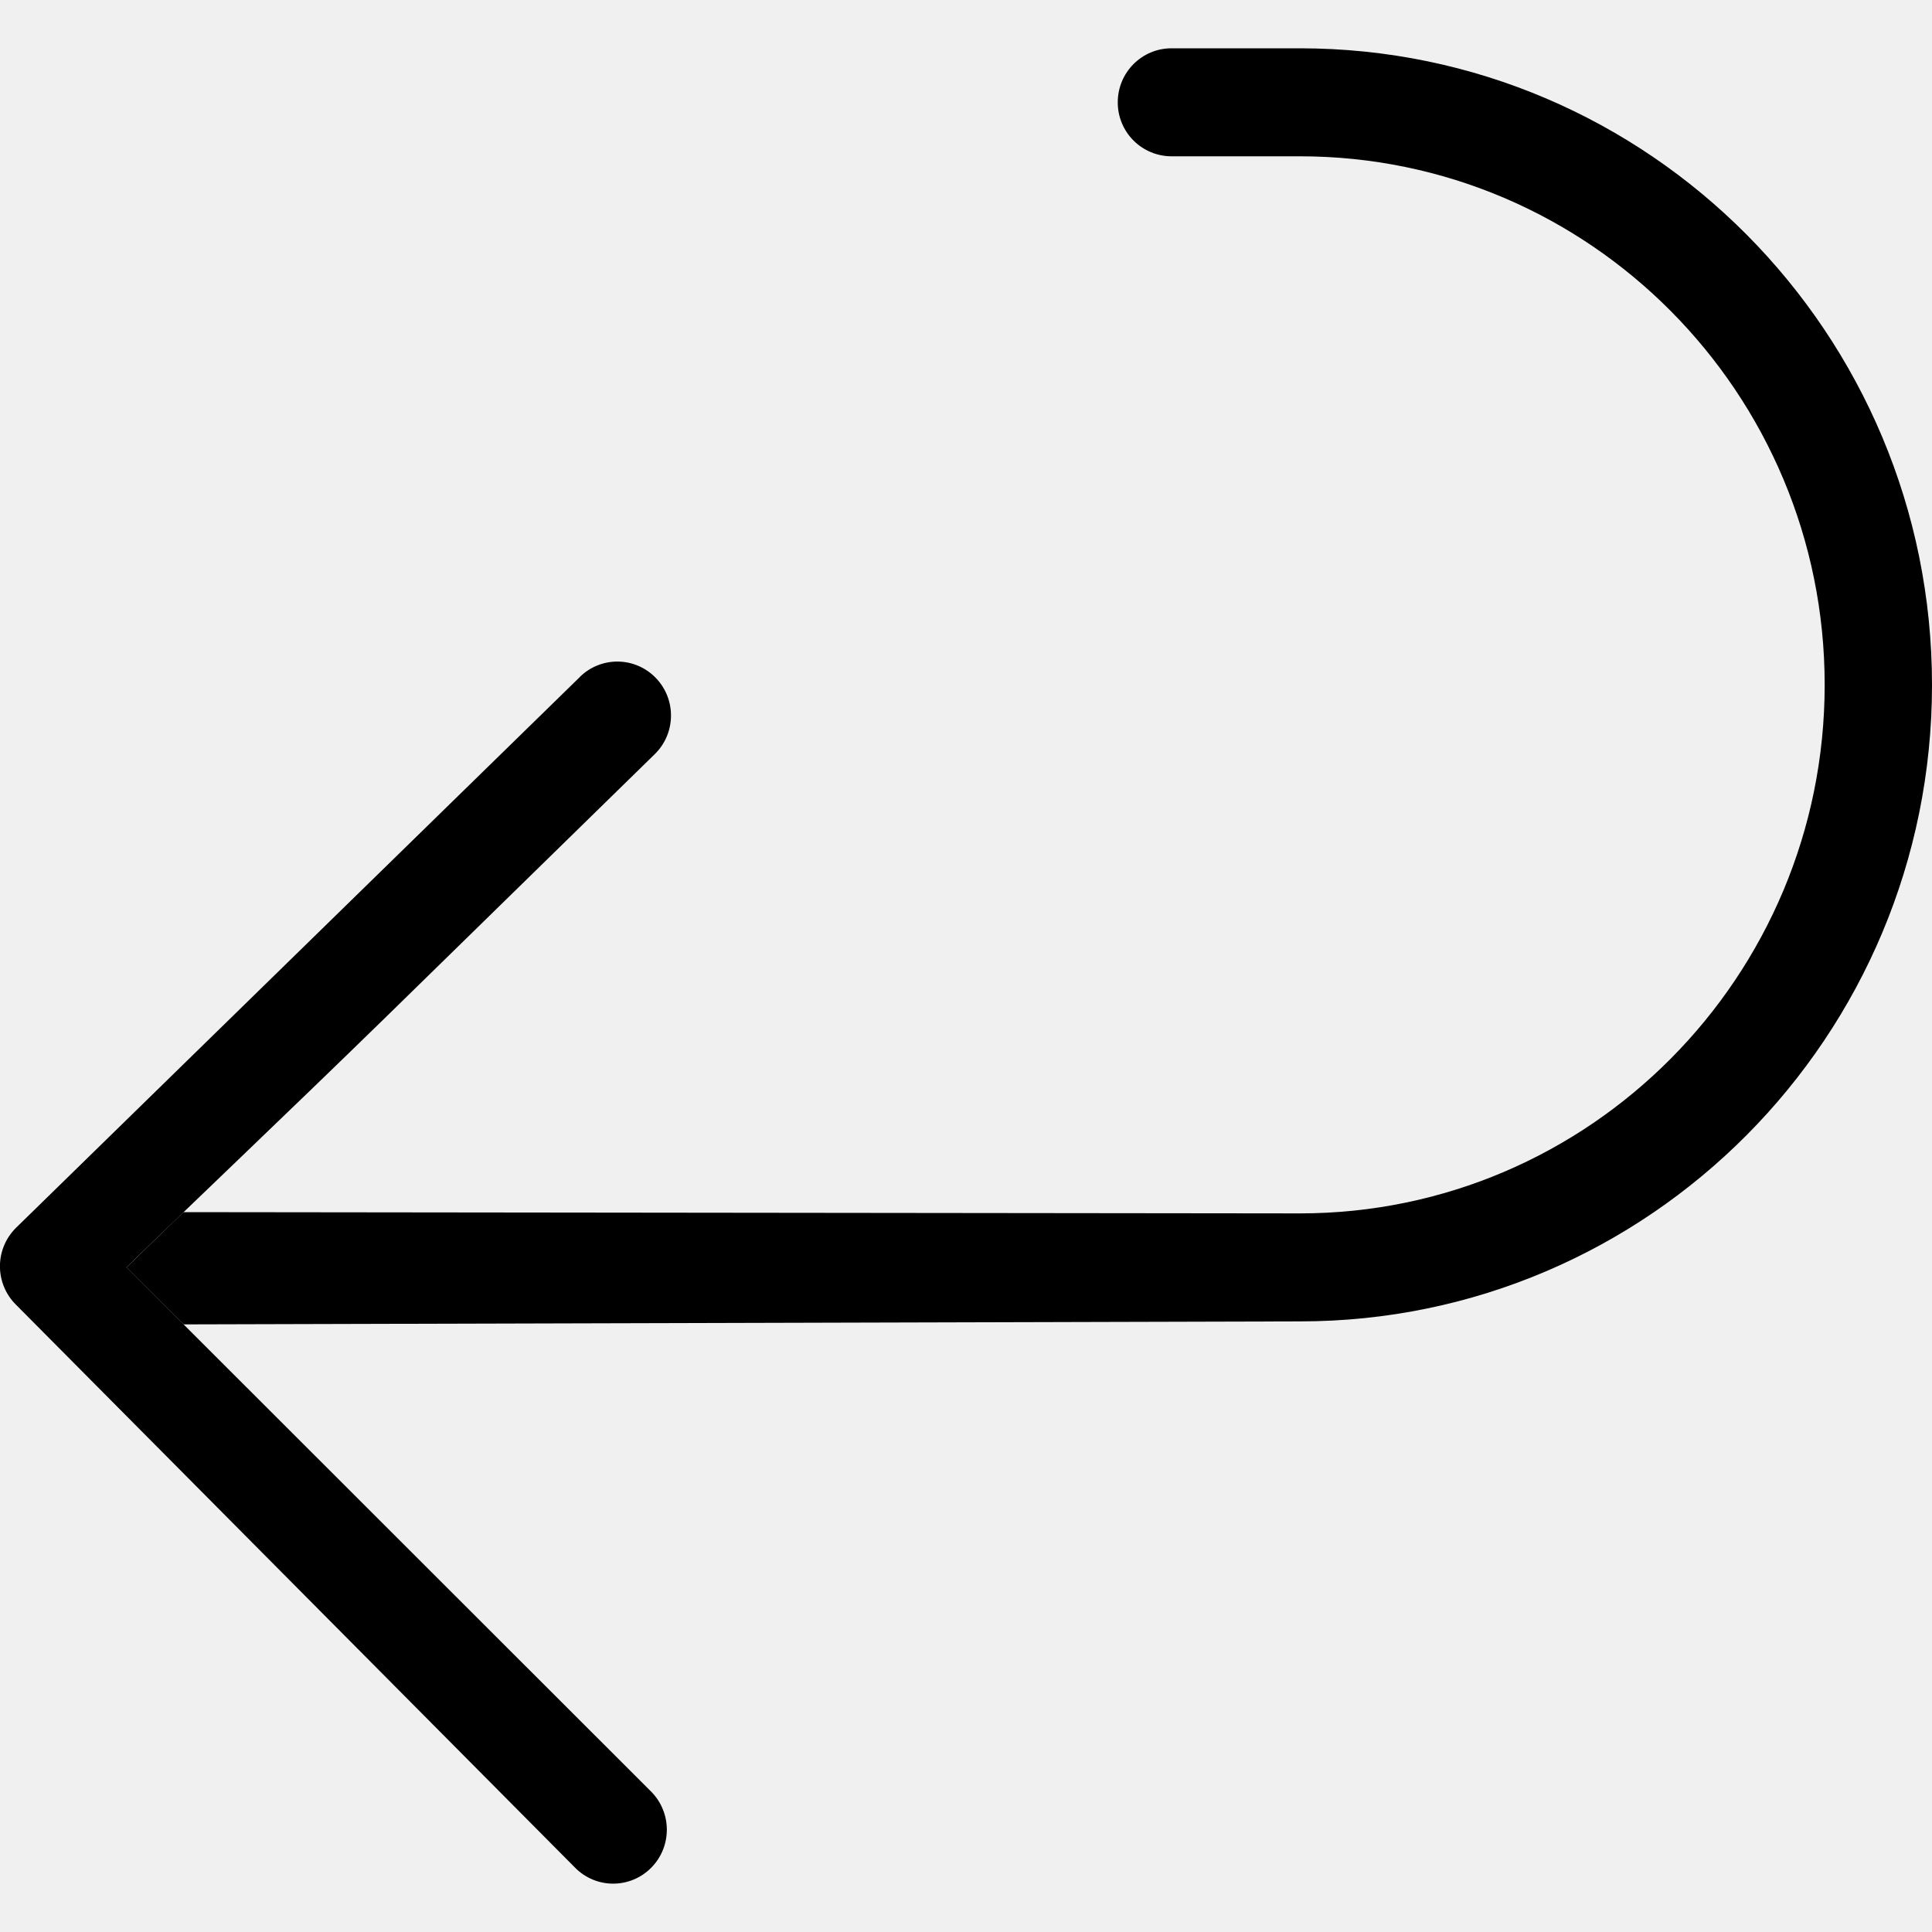
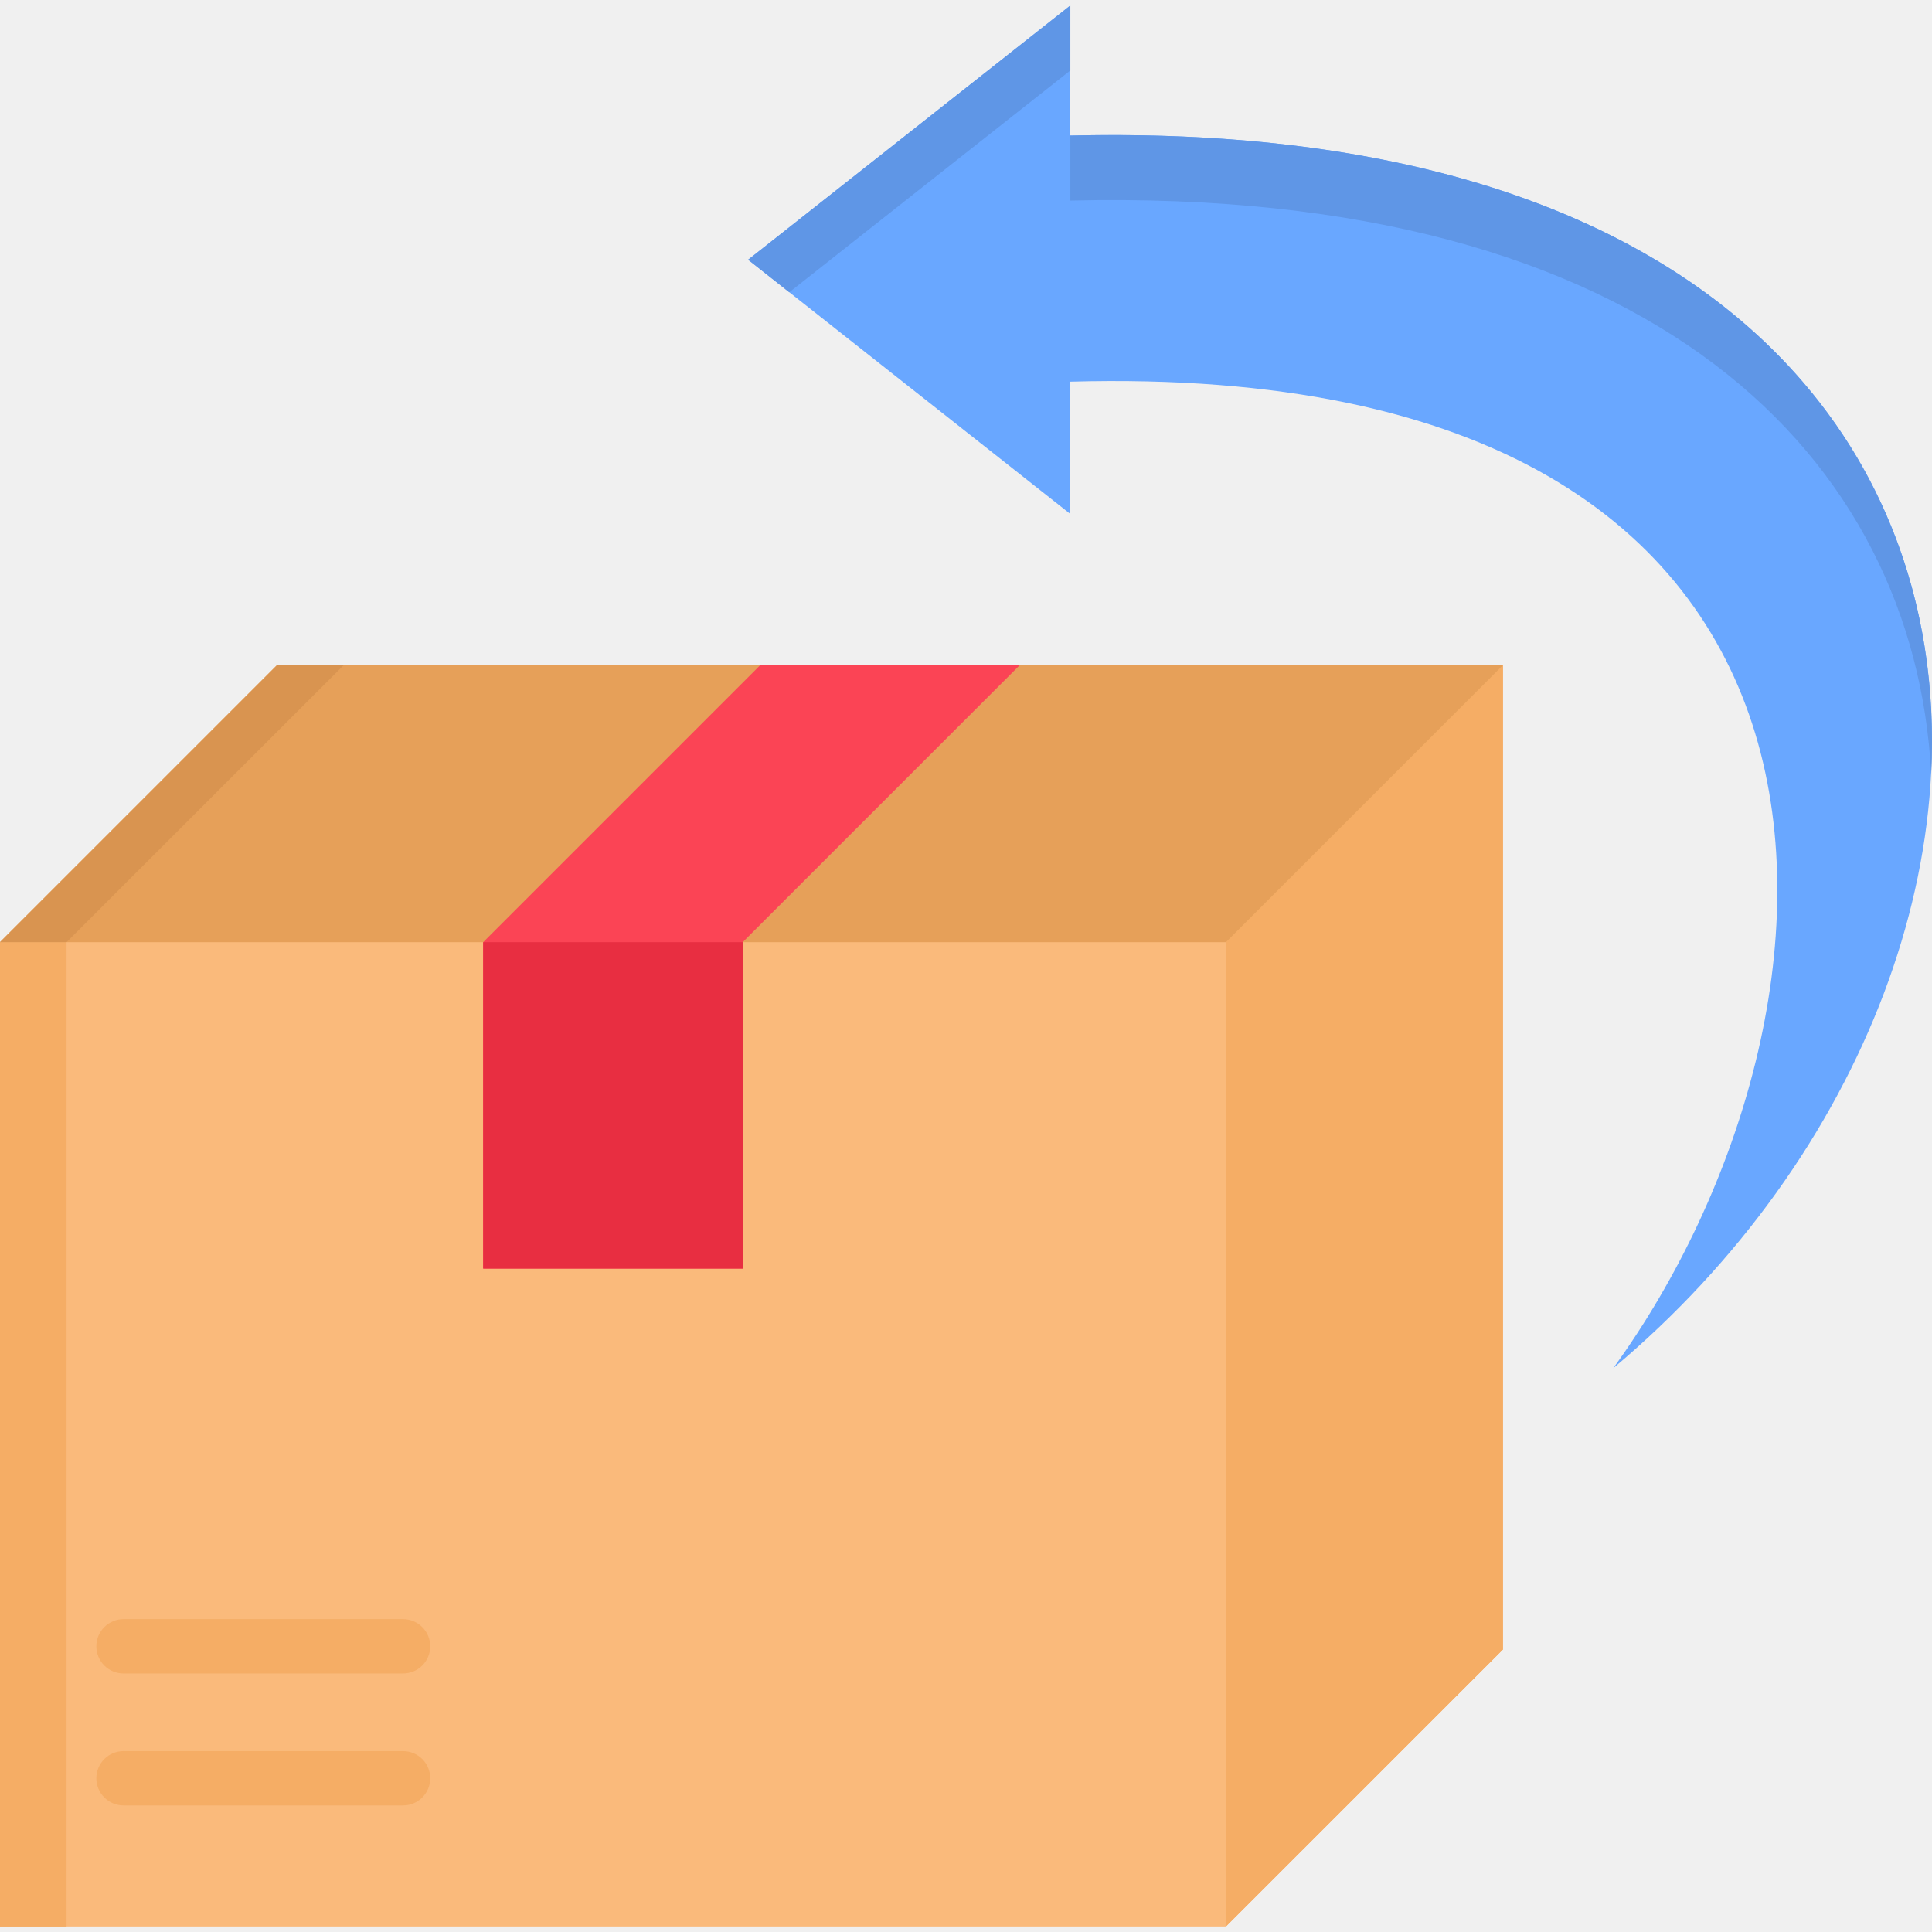
- <svg xmlns="http://www.w3.org/2000/svg" class="icon icon-accordion icon-return" viewBox="0 0 20 20">
-   <path d="M11.571 1.059c0-.309.249-.559.556-.559h1.33C17.07.5 20 3.453 20 7.09s-2.93 6.589-6.543 6.589L1.9 13.71l-.591-.59.59-.572 11.558.013c2.997 0 5.432-2.451 5.432-5.472 0-3.02-2.435-5.471-5.432-5.471h-1.33a.557.557 0 0 1-.556-.56" />
-   <path d="M6.003 7.007a.553.553 0 0 1 .786.011.56.56 0 0 1-.012.79zM1.31 13.12l5.43 5.426a.56.56 0 0 1 0 .79.553.553 0 0 1-.785 0L.162 13.503a.56.56 0 0 1 .007-.796l3.035-2.965 2.8-2.735.773.801-2.798 2.736c-1.025 1-2.108 2.027-2.67 2.576" />
+ <svg xmlns="http://www.w3.org/2000/svg" width="64" height="64" viewBox="0 0 64 64" fill="none">
+   <g clip-path="url(#clip0_5953_1583)">
+     <path fill-rule="evenodd" clip-rule="evenodd" d="M49.787 22.035V54.642L40.611 63.818H0V31.211L9.176 22.035H49.787Z" fill="#FABA7B" />
+     <path fill-rule="evenodd" clip-rule="evenodd" d="M40.611 63.818L49.788 54.642V22.035H41.784L40.611 23.208V63.818Z" fill="#F5AD65" />
+     <path fill-rule="evenodd" clip-rule="evenodd" d="M49.787 22.035L40.611 31.211H0L9.176 22.035H49.787Z" fill="#E6A059" />
+     <path fill-rule="evenodd" clip-rule="evenodd" d="M24.603 31.211V42.023H16.006V31.211L25.182 22.035H33.779L24.603 31.211Z" fill="#FB4455" />
+     <path fill-rule="evenodd" clip-rule="evenodd" d="M35.456 12.643C63.462 11.864 61.954 33.597 53.44 45.324C70.165 31.287 69.01 3.704 35.456 4.491V0.181L30.119 4.393L24.781 8.604L30.119 12.815L35.456 17.026V12.643Z" fill="#69A7FF" />
+     <path d="M4.091 55.436C3.853 55.436 3.624 55.341 3.455 55.173C3.286 55.004 3.191 54.775 3.191 54.536C3.191 54.297 3.286 54.069 3.455 53.9C3.624 53.731 3.853 53.636 4.091 53.636H13.351C13.59 53.636 13.819 53.731 13.988 53.9C14.157 54.069 14.252 54.297 14.252 54.536C14.252 54.775 14.157 55.004 13.988 55.173C13.819 55.341 13.59 55.436 13.351 55.436H4.091ZM4.091 59.808C3.973 59.808 3.856 59.784 3.747 59.739C3.638 59.694 3.539 59.628 3.455 59.544C3.371 59.46 3.305 59.361 3.26 59.252C3.215 59.143 3.191 59.026 3.191 58.908C3.191 58.789 3.215 58.672 3.26 58.563C3.305 58.454 3.371 58.355 3.455 58.271C3.539 58.188 3.638 58.121 3.747 58.076C3.856 58.031 3.973 58.008 4.091 58.008H13.351C13.59 58.008 13.819 58.102 13.988 58.271C14.157 58.44 14.252 58.669 14.252 58.908C14.252 59.146 14.157 59.375 13.988 59.544C13.819 59.713 13.59 59.808 13.351 59.808H4.091Z" fill="#F5AD65" />
+     <path d="M16.006 31.211H24.603V42.023H16.006V31.211Z" fill="#E82E41" />
+     <path d="M0 31.211H2.204V63.818H0V31.211Z" fill="#F5AD65" />
+     <path fill-rule="evenodd" clip-rule="evenodd" d="M2.204 31.211L11.384 22.035H9.176L0 31.211H2.204Z" fill="#D99450" />
+     <path fill-rule="evenodd" clip-rule="evenodd" d="M30.12 6.545L35.457 2.334V0.181L30.12 4.393L24.783 8.604L26.146 9.682L30.12 6.545ZM35.457 4.491V6.644C54.859 6.188 63.427 15.219 63.973 25.634C64.548 14.345 56.185 4.003 35.457 4.491Z" fill="#5F96E6" />
+   </g>
+   <defs>
+     <clipPath id="clip0_5953_1583">
+       <rect width="64" height="64" fill="white" />
+     </clipPath>
+   </defs>
</svg>
